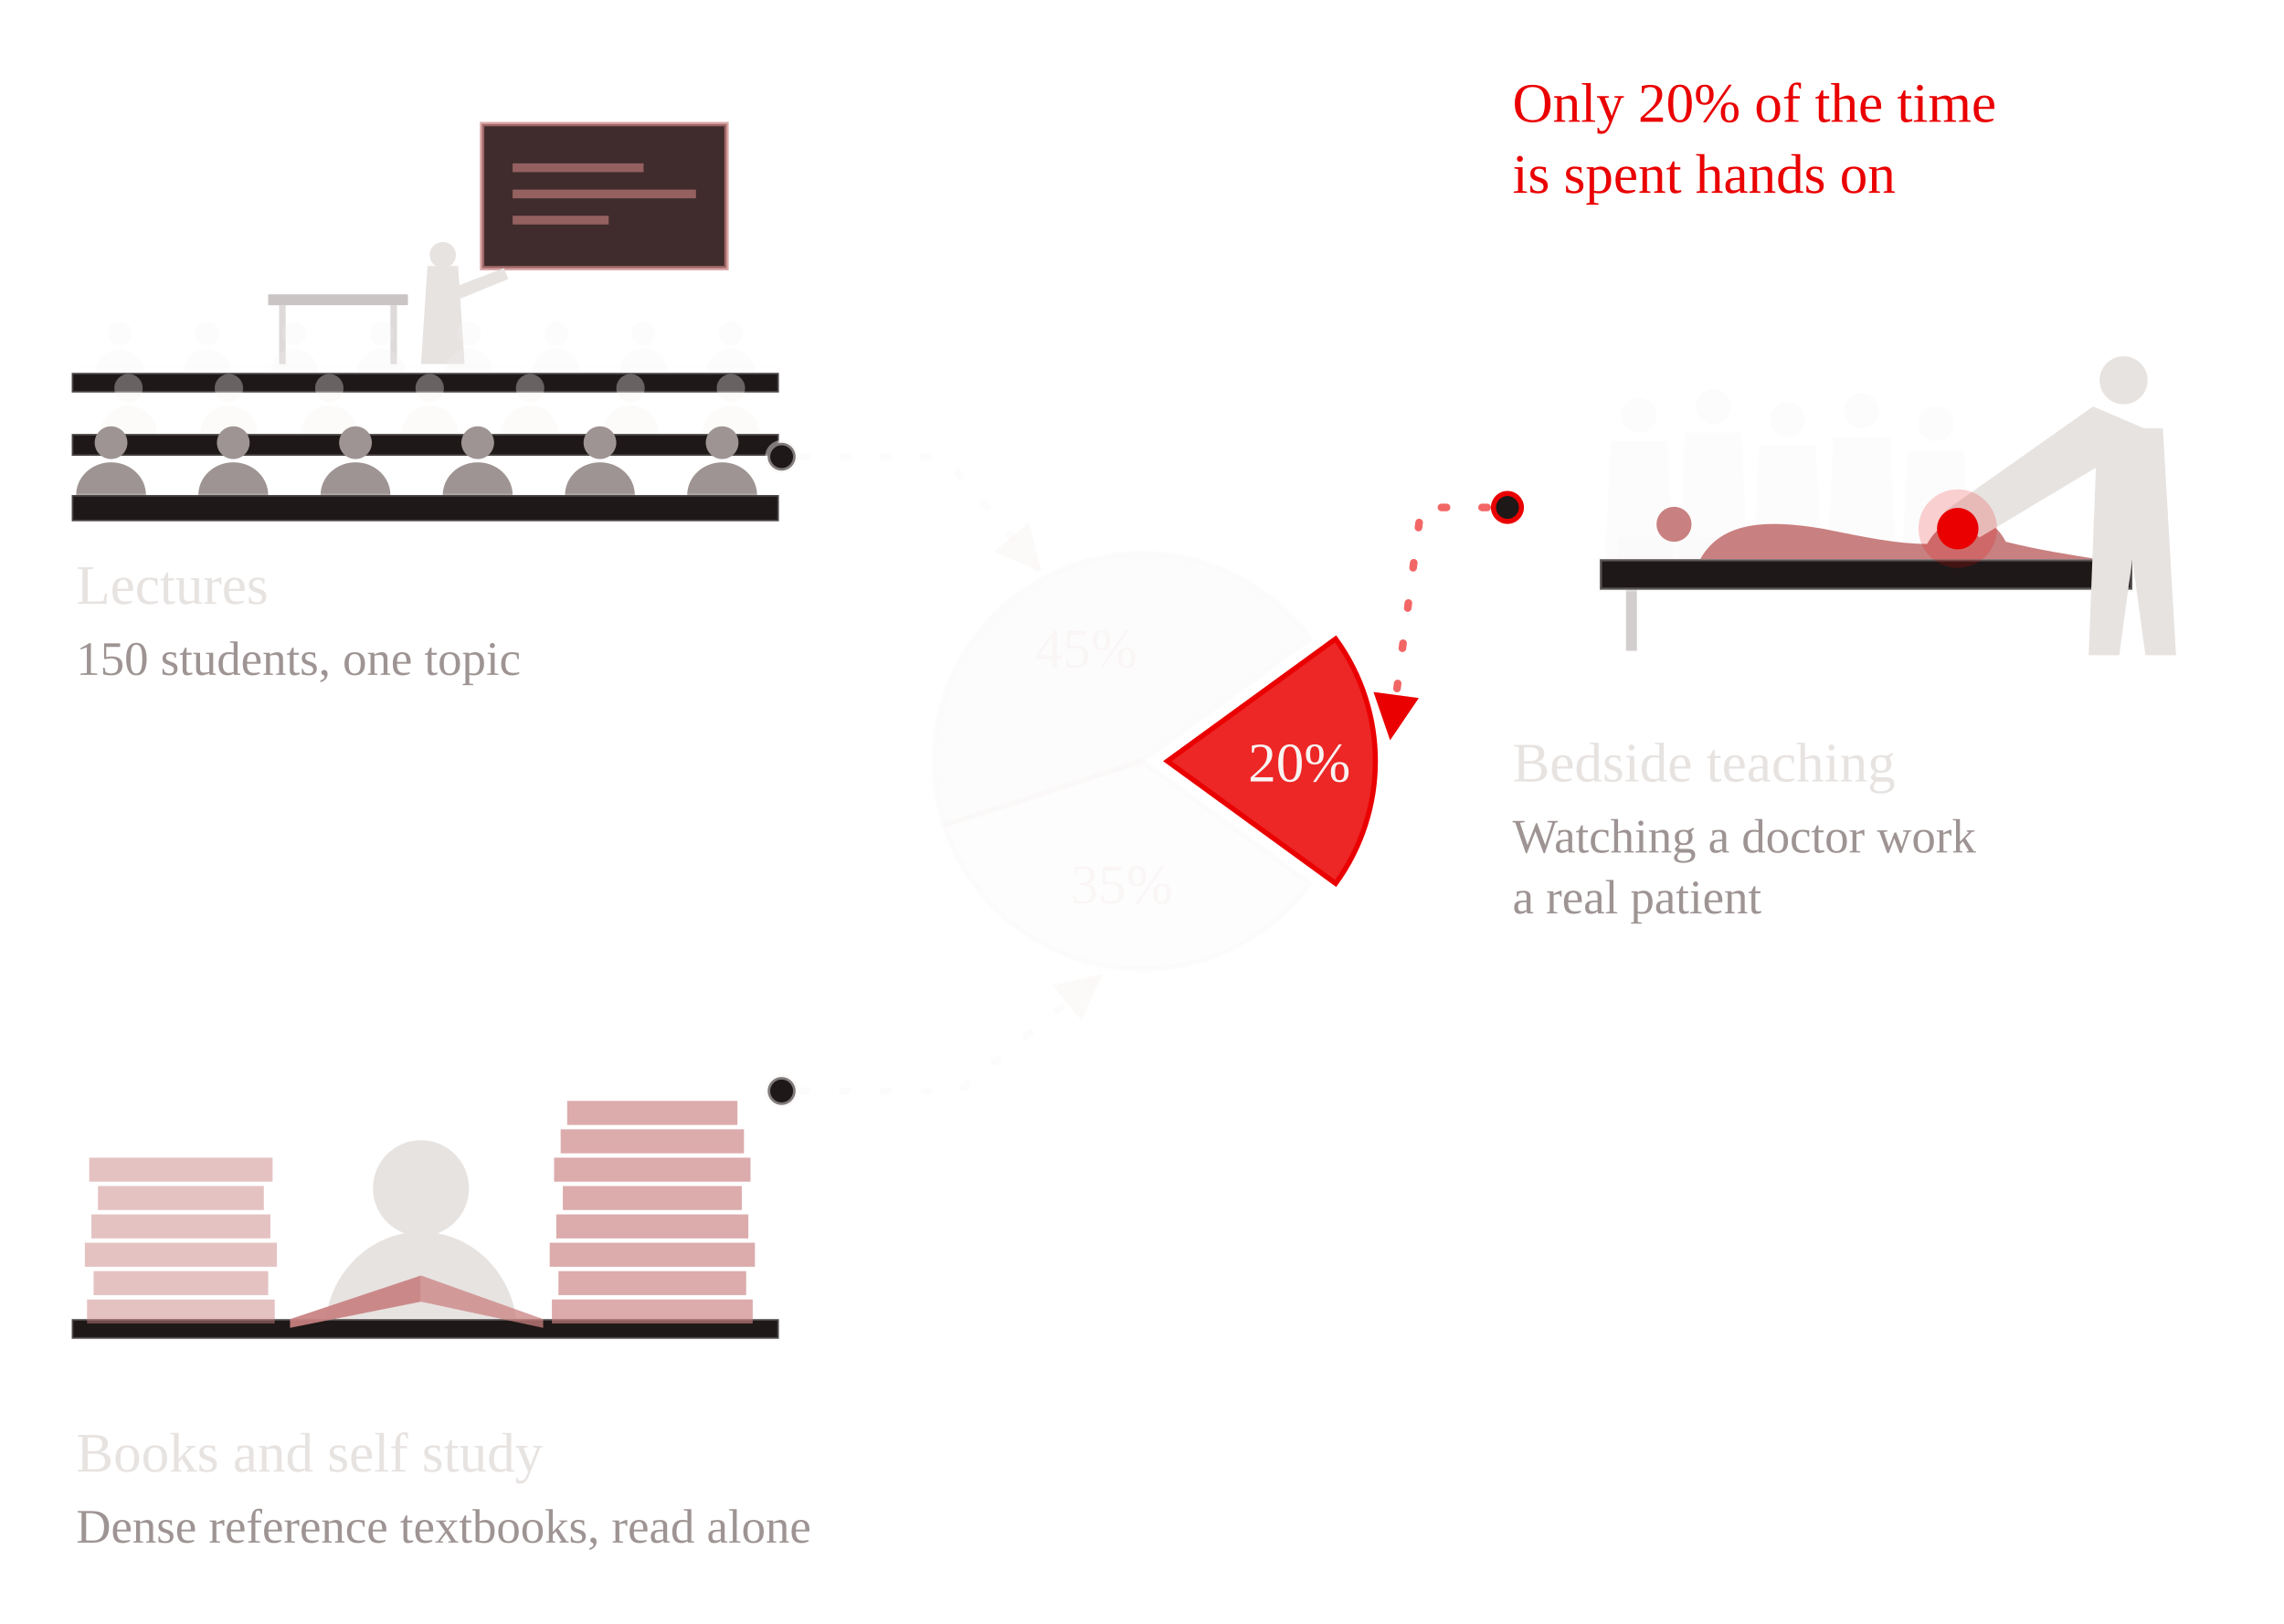
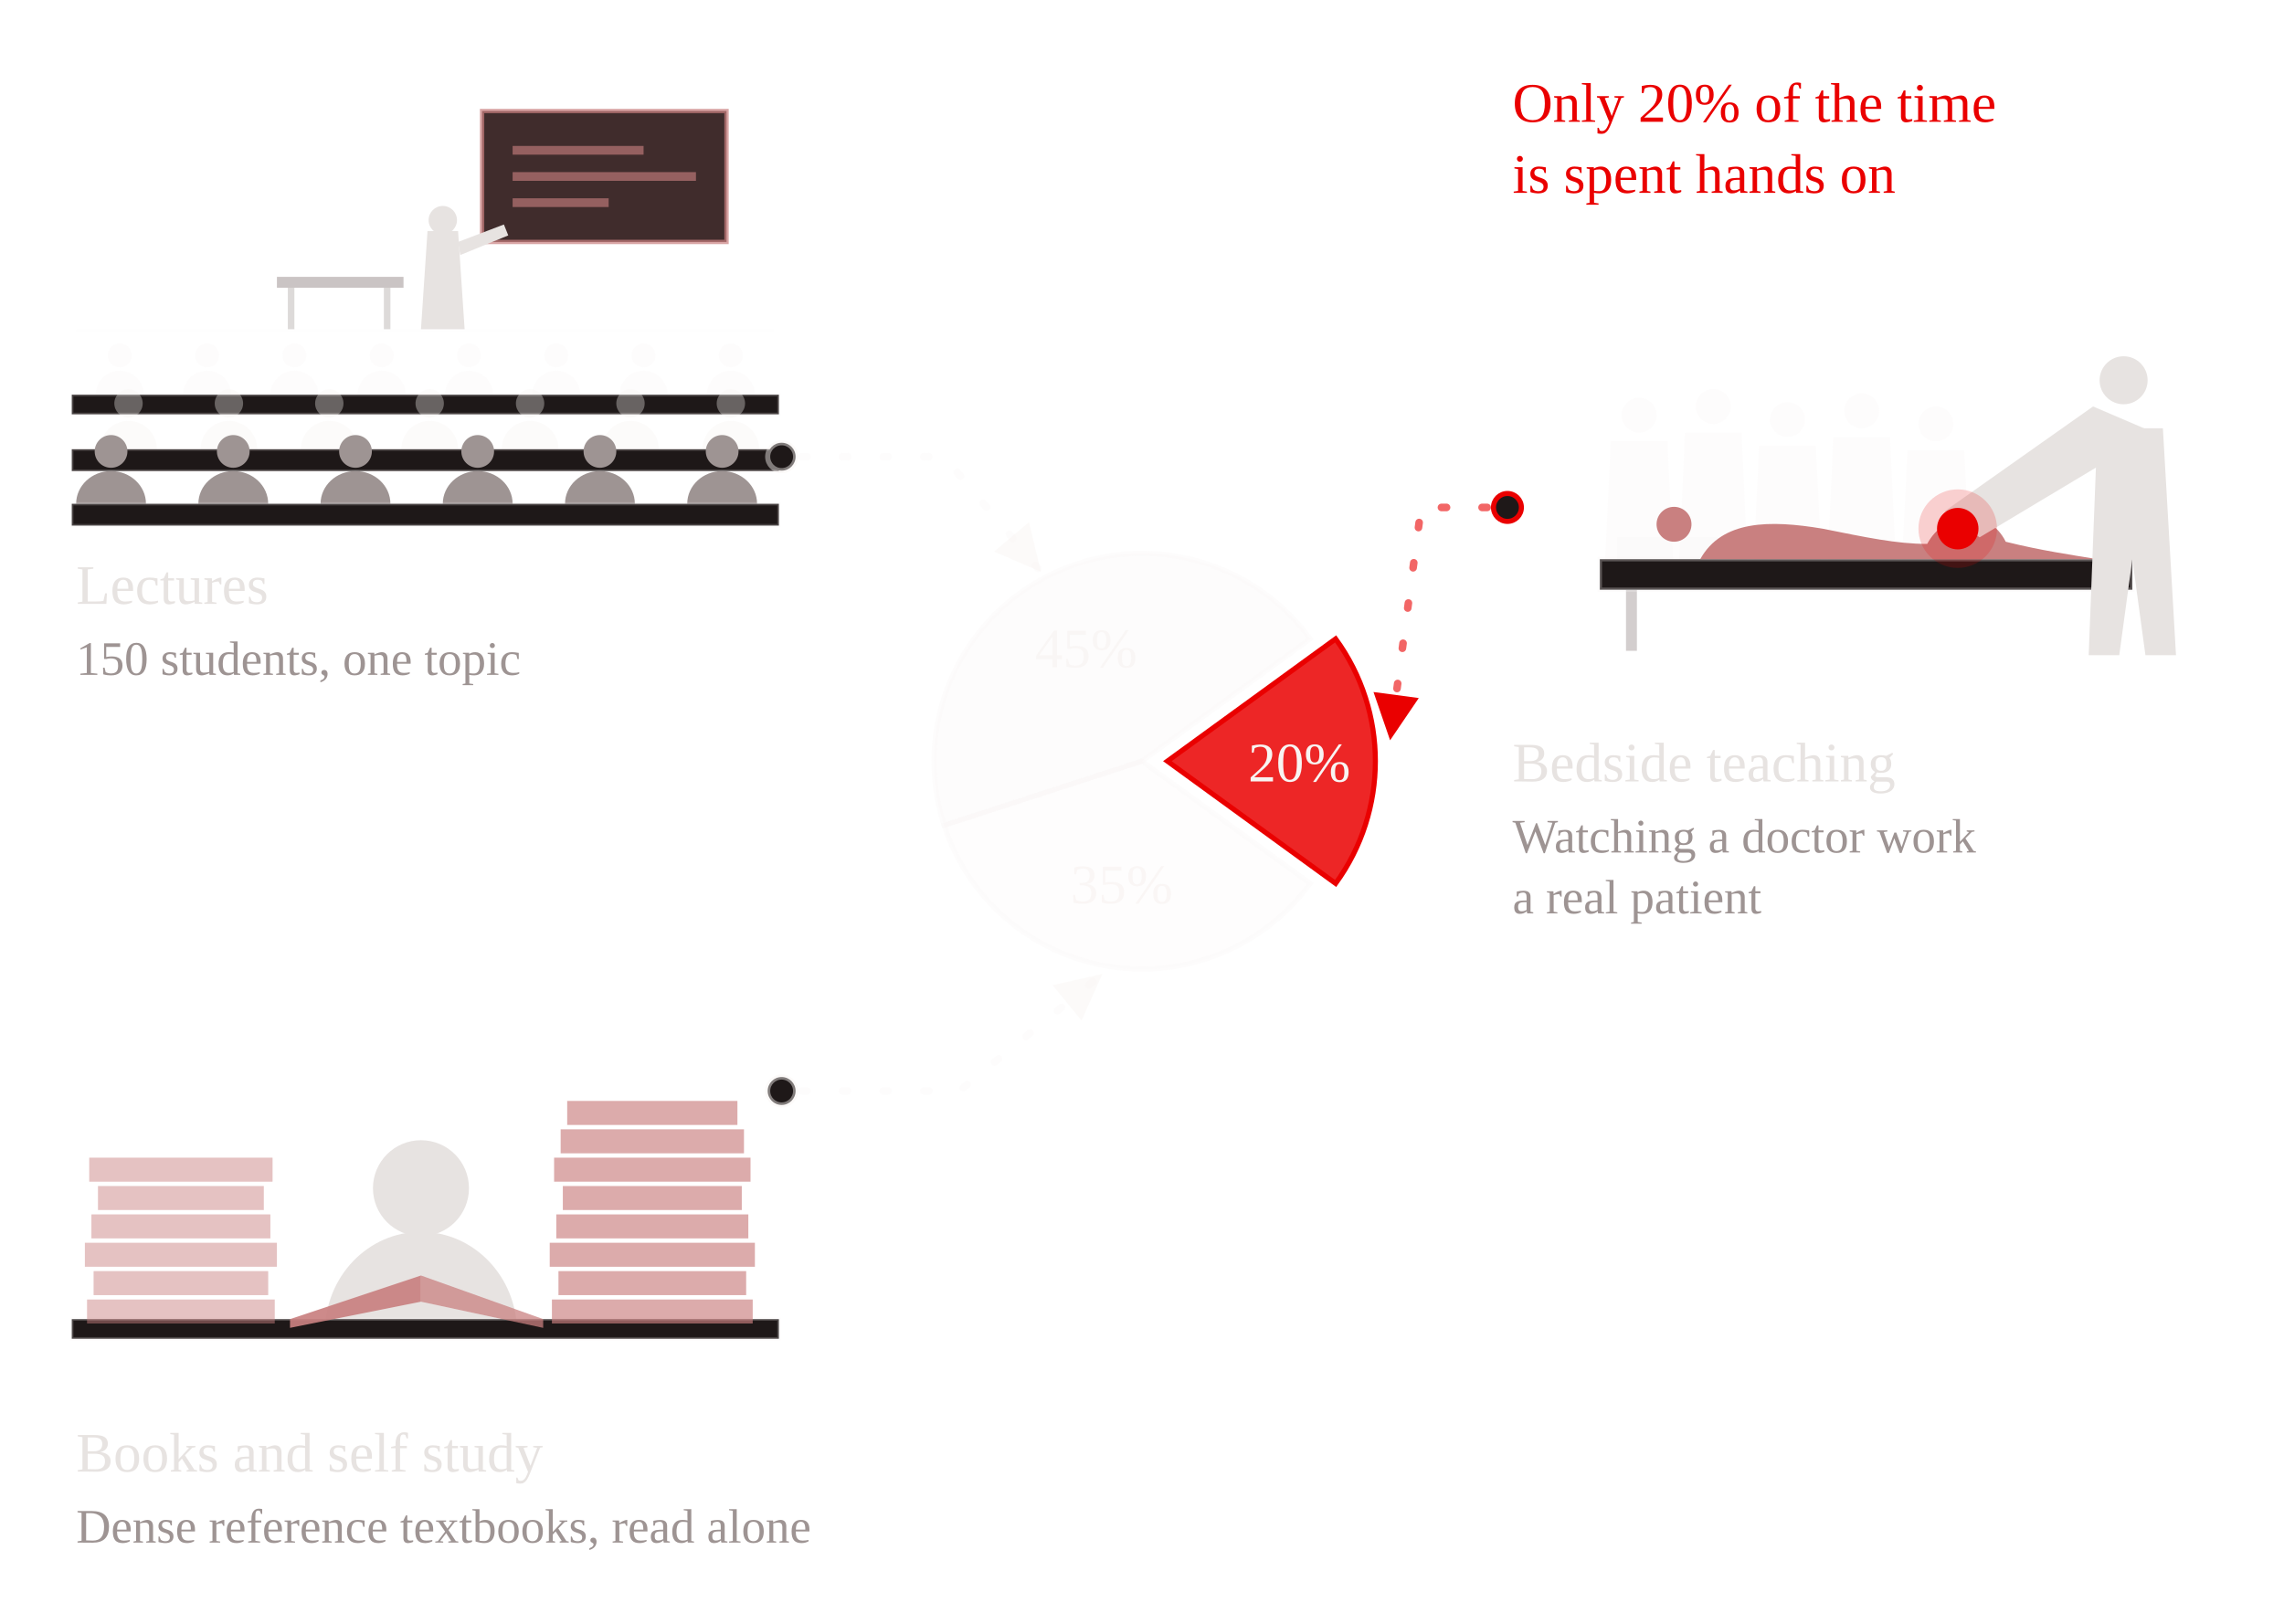
<svg xmlns="http://www.w3.org/2000/svg" viewBox="0 0 900 640" role="img" aria-label="Three rooms a student learns in — a lecture hall, a desk of textbooks, a bedside — and the share of the week each one takes. Only the bedside is hands on, and it is the smallest share.">
  <defs>
    <marker id="ccsA" viewBox="0 0 10 10" refX="9" refY="5" markerWidth="6" markerHeight="6" orient="auto-start-reverse">
      <path d="M0 0 L10 5 L0 10 z" fill="#f8f4f2" fill-opacity=".45" />
    </marker>
    <marker id="ccsR" viewBox="0 0 10 10" refX="9" refY="5" markerWidth="6" markerHeight="6" orient="auto-start-reverse">
      <path d="M0 0 L10 5 L0 10 z" fill="#ea0000" />
    </marker>
  </defs>
  <g class="cc-in" style="--d:.05s" transform="translate(30 30) scale(0.86)">
-     <rect x="186" y="22" width="112" height="66" fill="#1e1818" />
-     <rect x="186" y="22" width="112" height="66" fill="#c98080" fill-opacity=".20" stroke="#c98080" stroke-opacity=".70" stroke-width="2" />
-     <rect x="200" y="40" width="60" height="4" fill="#c98080" fill-opacity=".62" />
-     <rect x="200" y="52" width="84" height="4" fill="#c98080" fill-opacity=".62" />
-     <rect x="200" y="64" width="44" height="4" fill="#c98080" fill-opacity=".62" />
-     <rect x="88" y="100" width="64" height="5" fill="#9e9493" fill-opacity=".55" />
-     <rect x="93" y="105" width="3" height="27" fill="#9e9493" fill-opacity=".35" />
-     <rect x="144" y="105" width="3" height="27" fill="#9e9493" fill-opacity=".35" />
-     <circle cx="168" cy="82" r="6" fill="#e7e3e1" />
-     <path d="M161 87 L175 87 L178 132 L158 132 Z" fill="#e7e3e1" />
-     <path d="M175 96 L196 88 L198 93 L176 102 Z" fill="#e7e3e1" />
-     <rect x="0" y="132" width="320" height="1.5" fill="#f8f4f2" fill-opacity=".12" />
+     <rect x="186" y="16" width="112" height="60" fill="#1e1818" />
+     <rect x="186" y="16" width="112" height="60" fill="#c98080" fill-opacity=".20" stroke="#c98080" stroke-opacity=".70" stroke-width="2" />
+     <rect x="200" y="32" width="60" height="4" fill="#c98080" fill-opacity=".62" />
+     <rect x="200" y="44" width="84" height="4" fill="#c98080" fill-opacity=".62" />
+     <rect x="200" y="56" width="44" height="4" fill="#c98080" fill-opacity=".62" />
+     <rect x="92" y="92" width="58" height="5" fill="#9e9493" fill-opacity=".55" />
+     <rect x="97" y="97" width="3" height="19" fill="#9e9493" fill-opacity=".35" />
+     <rect x="141" y="97" width="3" height="19" fill="#9e9493" fill-opacity=".35" />
+     <circle cx="168" cy="66" r="6.5" fill="#e7e3e1" />
+     <path d="M161 71 L175 71 L178 116 L158 116 Z" fill="#e7e3e1" />
+     <path d="M175 76 L196 68 L198 73 L176 82 Z" fill="#e7e3e1" />
+     <rect x="0" y="116" width="320" height="1.5" fill="#f8f4f2" fill-opacity=".12" />
    <g fill="#f8f4f2" fill-opacity=".22">
-       <circle cx="20" cy="118" r="5.5" />
-       <path d="M9 136a11 11 0 0 1 22 0z" />
-       <circle cx="60" cy="118" r="5.5" />
-       <path d="M49 136a11 11 0 0 1 22 0z" />
-       <circle cx="100" cy="118" r="5.5" />
-       <path d="M89 136a11 11 0 0 1 22 0z" />
-       <circle cx="140" cy="118" r="5.5" />
-       <path d="M129 136a11 11 0 0 1 22 0z" />
-       <circle cx="180" cy="118" r="5.5" />
-       <path d="M169 136a11 11 0 0 1 22 0z" />
-       <circle cx="220" cy="118" r="5.5" />
-       <path d="M209 136a11 11 0 0 1 22 0z" />
-       <circle cx="260" cy="118" r="5.5" />
-       <path d="M249 136a11 11 0 0 1 22 0z" />
-       <circle cx="300" cy="118" r="5.5" />
-       <path d="M289 136a11 11 0 0 1 22 0z" />
+       <circle cx="20" cy="128" r="5.5" />
+       <path d="M9 146a11 11 0 0 1 22 0z" />
+       <circle cx="60" cy="128" r="5.5" />
+       <path d="M49 146a11 11 0 0 1 22 0z" />
+       <circle cx="100" cy="128" r="5.5" />
+       <path d="M89 146a11 11 0 0 1 22 0z" />
+       <circle cx="140" cy="128" r="5.5" />
+       <path d="M129 146a11 11 0 0 1 22 0z" />
+       <circle cx="180" cy="128" r="5.5" />
+       <path d="M169 146a11 11 0 0 1 22 0z" />
+       <circle cx="220" cy="128" r="5.5" />
+       <path d="M209 146a11 11 0 0 1 22 0z" />
+       <circle cx="260" cy="128" r="5.5" />
+       <path d="M249 146a11 11 0 0 1 22 0z" />
+       <circle cx="300" cy="128" r="5.5" />
+       <path d="M289 146a11 11 0 0 1 22 0z" />
    </g>
-     <rect x="-2" y="136" width="324" height="9" fill="#1e1818" stroke="#f8f4f2" stroke-opacity=".20" stroke-width="1.5" />
+     <rect x="-2" y="146" width="324" height="9" fill="#1e1818" stroke="#f8f4f2" stroke-opacity=".20" stroke-width="1.5" />
    <g fill="#f8f4f2" fill-opacity=".34">
-       <circle cx="24" cy="143" r="6.5" />
-       <path d="M11 164a13 13 0 0 1 26 0z" />
-       <circle cx="70" cy="143" r="6.5" />
-       <path d="M57 164a13 13 0 0 1 26 0z" />
-       <circle cx="116" cy="143" r="6.5" />
-       <path d="M103 164a13 13 0 0 1 26 0z" />
-       <circle cx="162" cy="143" r="6.5" />
-       <path d="M149 164a13 13 0 0 1 26 0z" />
-       <circle cx="208" cy="143" r="6.5" />
-       <path d="M195 164a13 13 0 0 1 26 0z" />
-       <circle cx="254" cy="143" r="6.5" />
-       <path d="M241 164a13 13 0 0 1 26 0z" />
-       <circle cx="300" cy="143" r="6.5" />
-       <path d="M287 164a13 13 0 0 1 26 0z" />
+       <circle cx="24" cy="150" r="6.5" />
+       <path d="M11 171a13 13 0 0 1 26 0z" />
+       <circle cx="70" cy="150" r="6.5" />
+       <path d="M57 171a13 13 0 0 1 26 0z" />
+       <circle cx="116" cy="150" r="6.5" />
+       <path d="M103 171a13 13 0 0 1 26 0z" />
+       <circle cx="162" cy="150" r="6.5" />
+       <path d="M149 171a13 13 0 0 1 26 0z" />
+       <circle cx="208" cy="150" r="6.5" />
+       <path d="M195 171a13 13 0 0 1 26 0z" />
+       <circle cx="254" cy="150" r="6.5" />
+       <path d="M241 171a13 13 0 0 1 26 0z" />
+       <circle cx="300" cy="150" r="6.5" />
+       <path d="M287 171a13 13 0 0 1 26 0z" />
    </g>
-     <rect x="-2" y="164" width="324" height="10" fill="#1e1818" stroke="#f8f4f2" stroke-opacity=".20" stroke-width="1.5" />
+     <rect x="-2" y="171" width="324" height="10" fill="#1e1818" stroke="#f8f4f2" stroke-opacity=".20" stroke-width="1.5" />
    <g fill="#9e9493">
-       <circle cx="16" cy="168" r="7.5" />
-       <path d="M0 192a16 15 0 0 1 32 0z" />
-       <circle cx="72" cy="168" r="7.5" />
-       <path d="M56 192a16 15 0 0 1 32 0z" />
-       <circle cx="128" cy="168" r="7.5" />
-       <path d="M112 192a16 15 0 0 1 32 0z" />
-       <circle cx="184" cy="168" r="7.5" />
-       <path d="M168 192a16 15 0 0 1 32 0z" />
-       <circle cx="240" cy="168" r="7.5" />
-       <path d="M224 192a16 15 0 0 1 32 0z" />
-       <circle cx="296" cy="168" r="7.5" />
-       <path d="M280 192a16 15 0 0 1 32 0z" />
+       <circle cx="16" cy="172" r="7.5" />
+       <path d="M0 196a16 15 0 0 1 32 0z" />
+       <circle cx="72" cy="172" r="7.5" />
+       <path d="M56 196a16 15 0 0 1 32 0z" />
+       <circle cx="128" cy="172" r="7.5" />
+       <path d="M112 196a16 15 0 0 1 32 0z" />
+       <circle cx="184" cy="172" r="7.5" />
+       <path d="M168 196a16 15 0 0 1 32 0z" />
+       <circle cx="240" cy="172" r="7.5" />
+       <path d="M224 196a16 15 0 0 1 32 0z" />
+       <circle cx="296" cy="172" r="7.5" />
+       <path d="M280 196a16 15 0 0 1 32 0z" />
    </g>
-     <rect x="-2" y="192" width="324" height="12" fill="#1e1818" stroke="#f8f4f2" stroke-opacity=".20" stroke-width="1.5" />
+     <rect x="-2" y="196" width="324" height="10" fill="#1e1818" stroke="#f8f4f2" stroke-opacity=".20" stroke-width="1.5" />
  </g>
  <text class="cc-in" style="--d:.5s" x="30" y="238" font-size="22" fill="#e7e3e1">Lectures</text>
  <text class="cc-in" style="--d:.55s" x="30" y="266" font-size="19" fill="#9e9493">150 students, one topic</text>
  <g class="cc-in" style="--d:.15s" transform="translate(30 372) scale(0.86)">
    <circle cx="158" cy="112" r="22" fill="#e7e3e1" />
    <path d="M114 178a44 46 0 0 1 88 0z" fill="#e7e3e1" />
    <rect x="-2" y="172" width="324" height="9" fill="#1e1818" stroke="#f8f4f2" stroke-opacity=".22" stroke-width="1.5" />
    <rect x="-2" y="181" width="324" height="7" fill="#f8f4f2" fill-opacity=".05" />
    <g fill="#c98080" fill-opacity=".48">
      <rect x="5" y="163" width="86" height="11" />
      <rect x="8" y="150" width="80" height="11" />
      <rect x="4" y="137" width="88" height="11" />
      <rect x="7" y="124" width="82" height="11" />
      <rect x="10" y="111" width="76" height="11" />
      <rect x="6" y="98" width="84" height="11" />
    </g>
    <g fill="#c98080" fill-opacity=".66">
      <rect x="218" y="163" width="92" height="11" />
      <rect x="221" y="150" width="86" height="11" />
      <rect x="217" y="137" width="94" height="11" />
      <rect x="220" y="124" width="88" height="11" />
      <rect x="223" y="111" width="82" height="11" />
      <rect x="219" y="98" width="90" height="11" />
      <rect x="222" y="85" width="84" height="11" />
      <rect x="225" y="72" width="78" height="11" />
    </g>
    <path d="M98 172 L158 152 L158 164 L98 176 Z" fill="#c98080" fill-opacity=".92" />
    <path d="M214 172 L158 152 L158 164 L214 176 Z" fill="#c98080" fill-opacity=".74" />
  </g>
  <text class="cc-in" style="--d:.6s" x="30" y="580" font-size="22" fill="#e7e3e1">Books and self study</text>
  <text class="cc-in" style="--d:.65s" x="30" y="608" font-size="19" fill="#9e9493">Dense reference textbooks, read alone</text>
  <text class="cc-in" style="--d:.9s" x="596" y="48" font-size="22" fill="#ea0000">Only 20% of the time</text>
  <text class="cc-in" style="--d:.9s" x="596" y="76" font-size="22" fill="#ea0000">is spent hands on</text>
  <g class="cc-in" style="--d:.25s" transform="translate(596 100) scale(0.86)">
    <g fill="#f8f4f2" fill-opacity=".20">
      <circle cx="58" cy="74" r="8" />
      <path d="M45 86 L71 86 L74 150 L42 150 Z" />
      <circle cx="92" cy="70" r="8" />
      <path d="M79 82 L105 82 L108 150 L76 150 Z" />
      <circle cx="126" cy="76" r="8" />
      <path d="M113 88 L139 88 L142 150 L110 150 Z" />
      <circle cx="160" cy="72" r="8" />
      <path d="M147 84 L173 84 L176 150 L144 150 Z" />
      <circle cx="194" cy="78" r="8" />
      <path d="M181 90 L207 90 L210 150 L178 150 Z" />
    </g>
    <rect x="52" y="154" width="5" height="28" fill="#9e9493" fill-opacity=".45" />
    <rect x="272" y="154" width="5" height="28" fill="#9e9493" fill-opacity=".45" />
    <rect x="48" y="130" width="46" height="11" fill="#f8f4f2" fill-opacity=".22" />
    <rect x="40" y="140" width="244" height="14" fill="#1e1818" stroke="#f8f4f2" stroke-opacity=".28" stroke-width="2" />
    <circle cx="74" cy="124" r="8" fill="#c98080" />
    <path d="M86 140 C96 122 118 122 142 126 C162 130 176 133 190 133 C198 118 218 116 226 132 C242 136 256 138 268 140 Z" fill="#c98080" />
    <circle cx="280" cy="58" r="11" fill="#e7e3e1" />
    <path d="M268 80 L298 80 L304 184 L290 184 L284 140 L278 184 L264 184 Z" fill="#e7e3e1" />
    <path d="M266 70 L294 82 L214 130 L198 118 Z" fill="#e7e3e1" />
    <circle class="cc-beat" cx="204" cy="126" r="18" fill="#ea0000" fill-opacity=".18" />
    <circle cx="204" cy="126" r="9.5" fill="#ea0000" />
  </g>
  <text class="cc-in" style="--d:.7s" x="596" y="308" font-size="22" fill="#e7e3e1">Bedside teaching</text>
  <text class="cc-in" style="--d:.75s" x="596" y="336" font-size="19" fill="#9e9493">Watching a doctor work</text>
  <text class="cc-in" style="--d:.75s" x="596" y="360" font-size="19" fill="#9e9493">a real patient</text>
  <g class="cc-in" style="--d:.35s">
    <path d="M450 300 L516.3 251.8 A82 82 0 0 0 372 325.3 Z" fill="#f8f4f2" fill-opacity=".22" stroke="#f8f4f2" stroke-opacity=".28" stroke-width="2" />
    <path d="M450 300 L372 325.3 A82 82 0 0 0 516.3 348.2 Z" fill="#f8f4f2" fill-opacity=".13" stroke="#f8f4f2" stroke-opacity=".28" stroke-width="2" />
    <path transform="translate(10 0)" d="M450 300 L516.3 251.8 A82 82 0 0 1 516.3 348.2 Z" fill="#ea0000" fill-opacity=".85" stroke="#ea0000" stroke-width="2" />
    <text x="428" y="263" font-size="22" text-anchor="middle" fill="#f8f4f2" fill-opacity=".75">45%</text>
    <text x="442" y="356" font-size="22" text-anchor="middle" fill="#f8f4f2" fill-opacity=".75">35%</text>
    <text x="512" y="308" font-size="22" text-anchor="middle" fill="#f8f4f2">20%</text>
  </g>
  <g class="cc-in" style="--d:.8s" fill="none" stroke-width="3" stroke-linecap="round" stroke-dasharray="2 14">
    <path d="M316 180 L372 180 L409 224" stroke="#f8f4f2" stroke-opacity=".28" marker-end="url(#ccsA)" />
    <path d="M316 430 L378 430 L433 385" stroke="#f8f4f2" stroke-opacity=".28" marker-end="url(#ccsA)" />
    <path d="M586 200 L560 200 L548 290" stroke="#ea0000" stroke-opacity=".6" marker-end="url(#ccsR)" />
  </g>
  <g class="cc-in" style="--d:.8s" fill="#1e1818" stroke-width="2">
    <circle cx="308" cy="180" r="5.5" stroke="#f8f4f2" stroke-opacity=".45" />
    <circle cx="308" cy="430" r="5.5" stroke="#f8f4f2" stroke-opacity=".45" />
    <circle cx="594" cy="200" r="5.5" stroke="#ea0000" />
  </g>
</svg>
